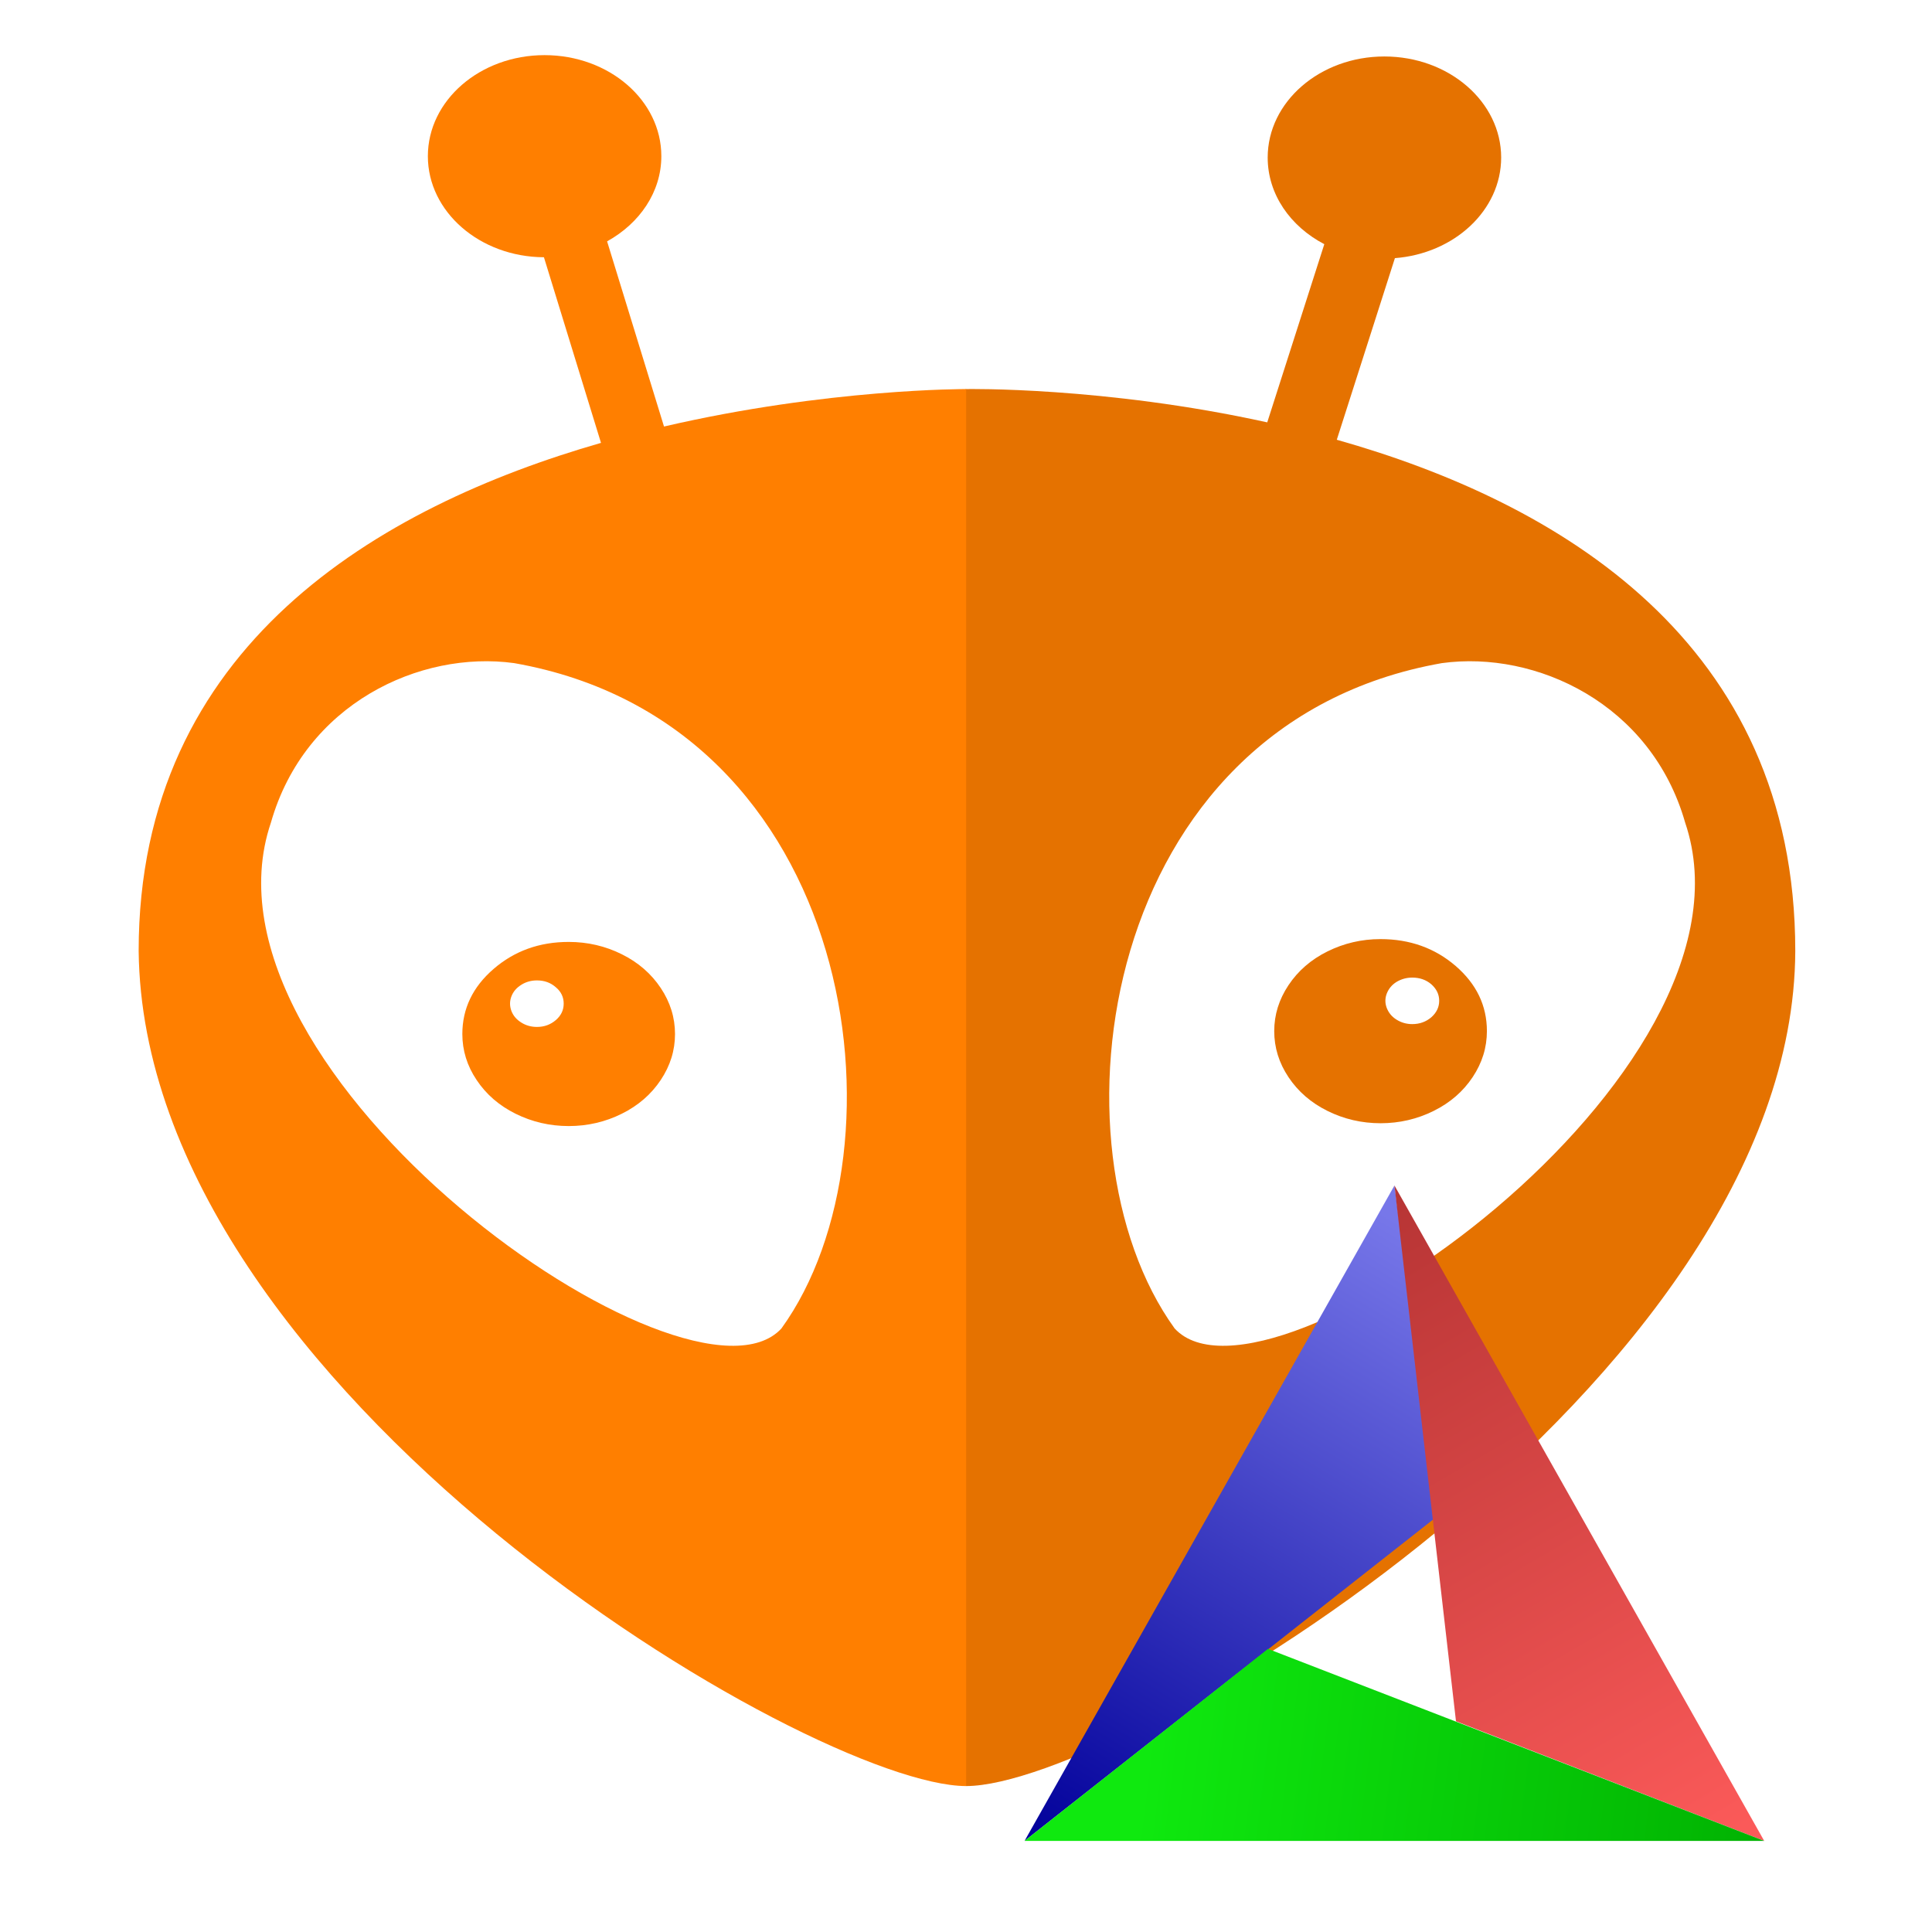
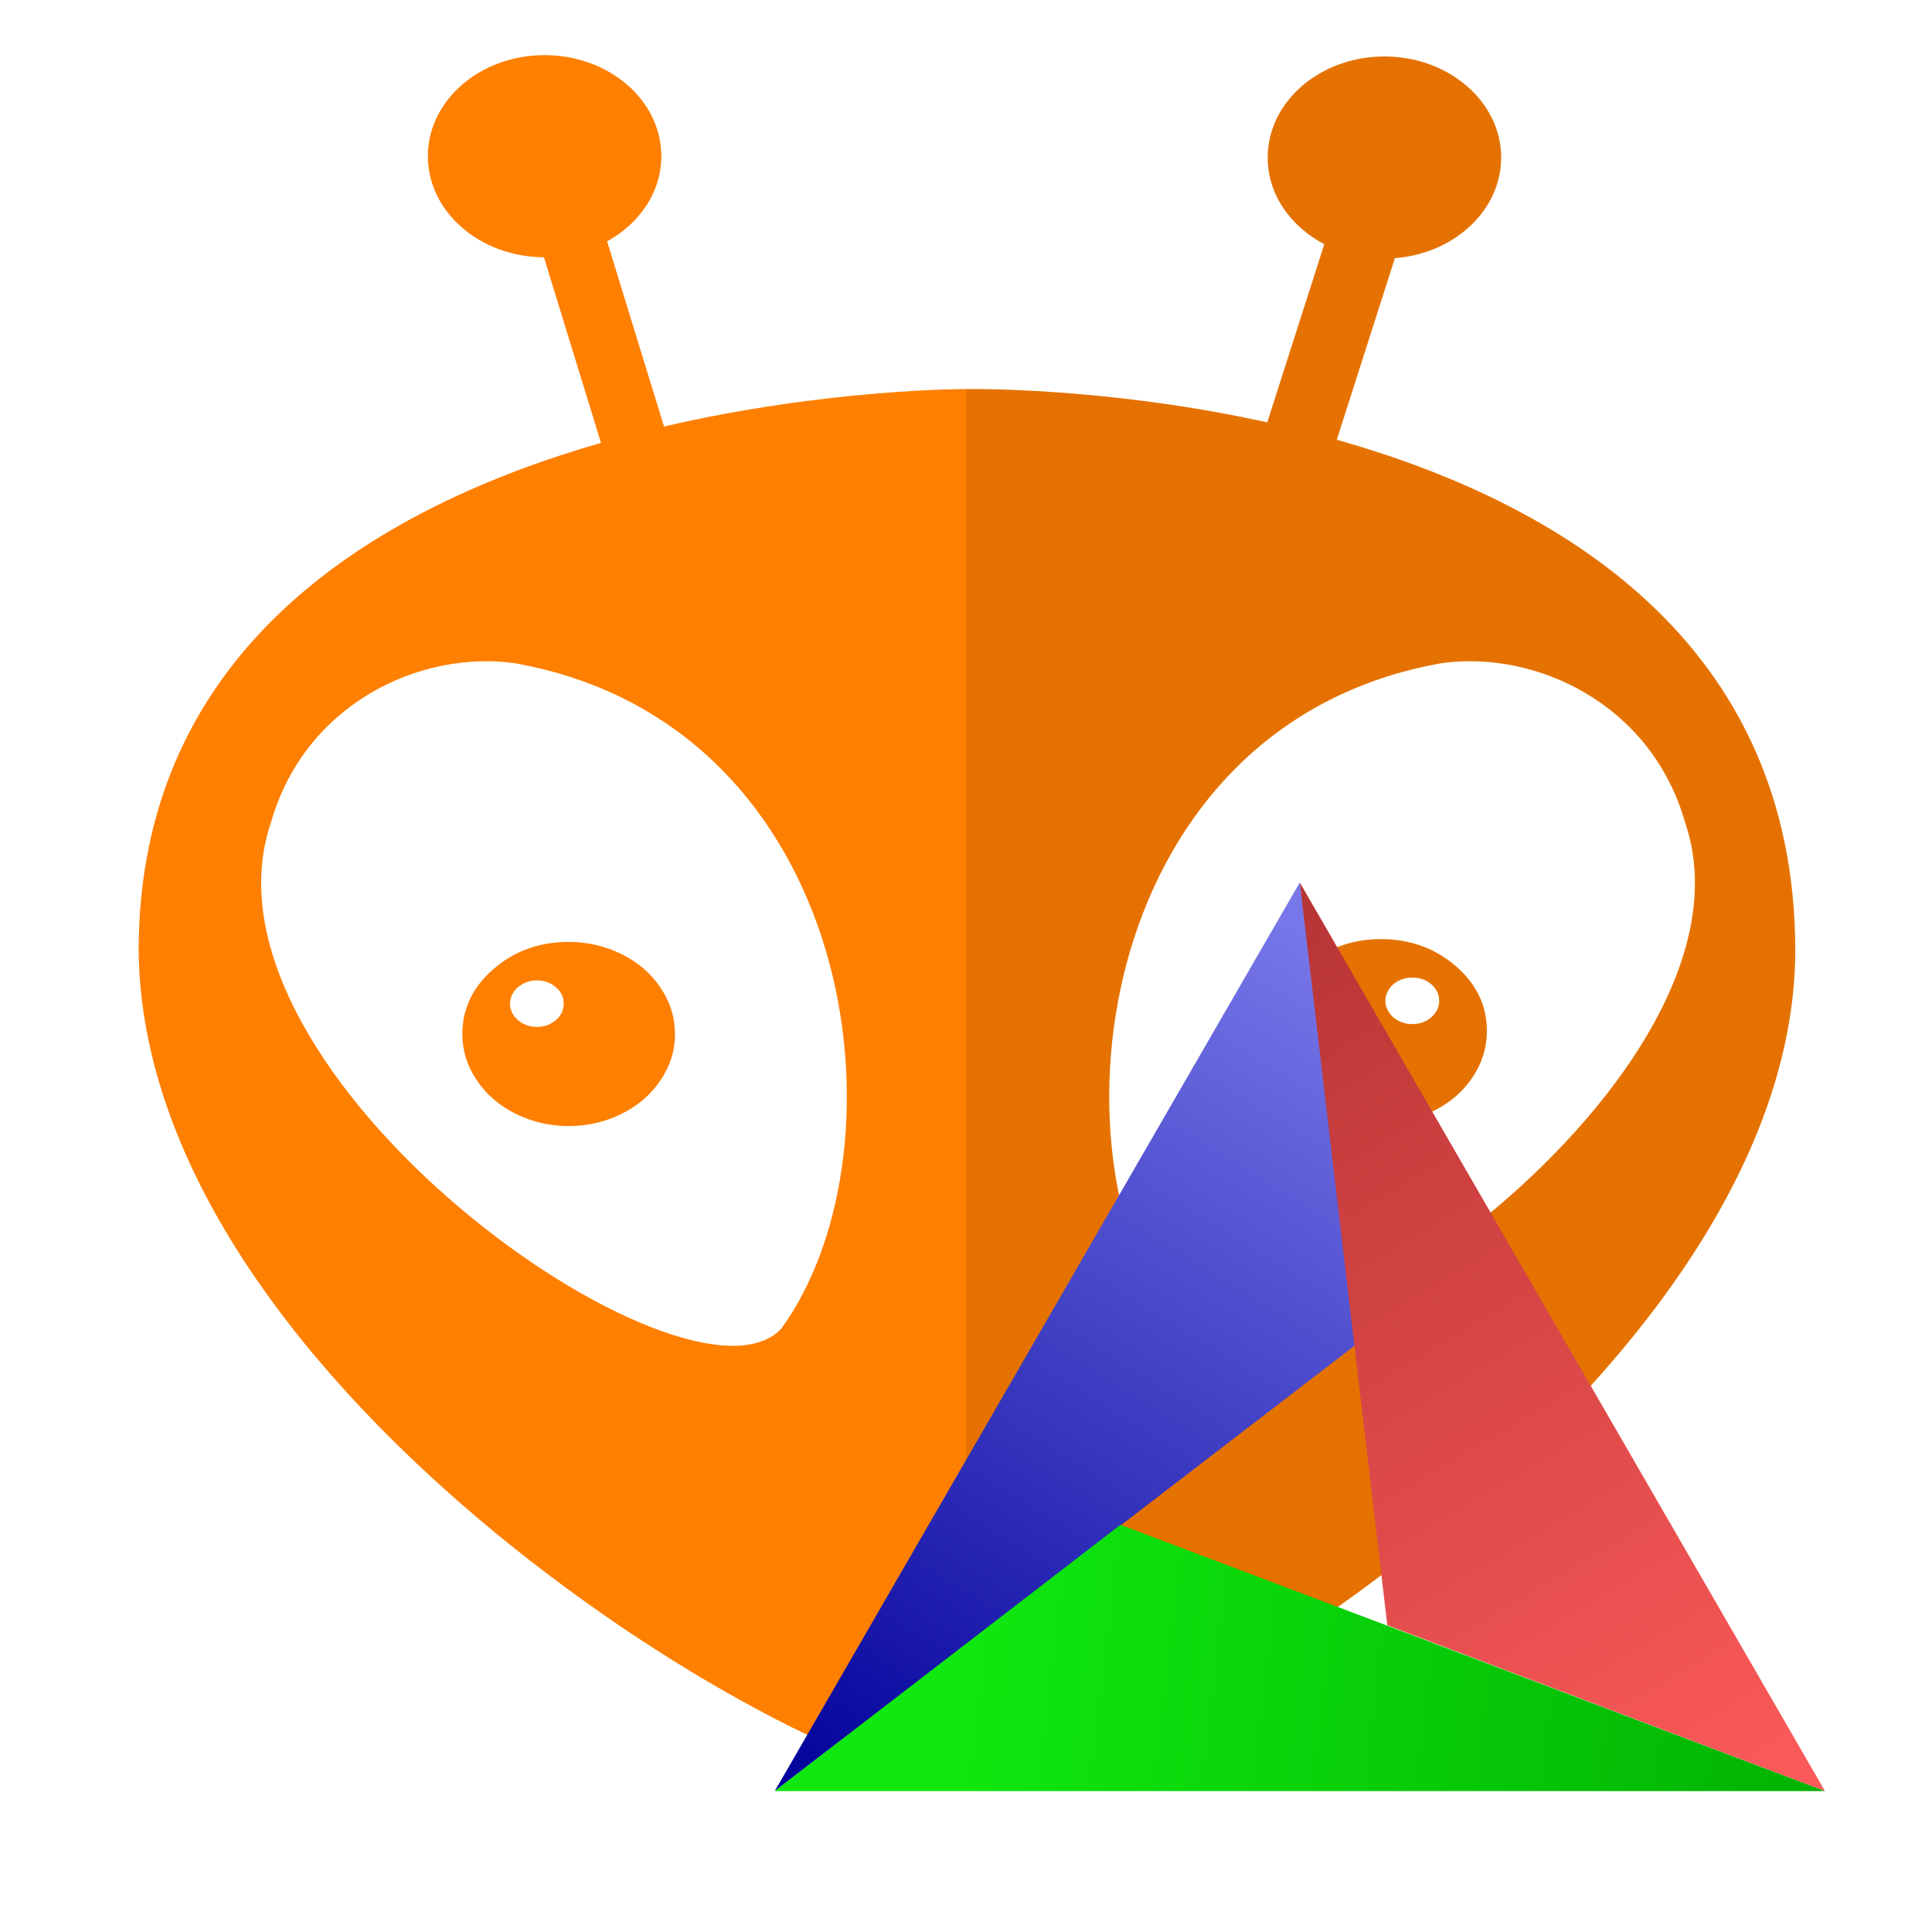
<svg xmlns="http://www.w3.org/2000/svg" version="1.1" x="0" y="0" viewBox="0 0 13 13">
-   <style type="text/css">.st1{stroke:none;stroke-width:1;stroke-linecap:butt;stroke-linejoin:miter;fill:#e57200;fill-opacity:1;fill-rule:nonzero;}
- .st2{stroke:none;stroke-width:1;stroke-linecap:butt;stroke-linejoin:miter;fill:#ff7f00;fill-opacity:1;fill-rule:nonzero;}
- .st3{stroke:none;stroke-width:1;stroke-linecap:butt;stroke-linejoin:miter;fill:url(#921328E9-78B2-2E34-93B3-DB9B8AAD00BF);fill-rule:evenOdd;}
- .st4{stroke:none;stroke-width:1;stroke-linecap:butt;stroke-linejoin:miter;fill:url(#E996FB09-CBB6-CA46-491A-04B7E4CE2D55);fill-rule:evenOdd;}
- .st5{stroke:none;stroke-width:1;stroke-linecap:butt;stroke-linejoin:miter;fill:url(#8BF75B05-F727-5FD0-F159-7C63F6B72BE3);fill-rule:evenOdd;}</style>
+   <style type="text/css">.st2{stroke:none;stroke-width:1;stroke-linecap:butt;stroke-linejoin:miter;fill:#e57200;fill-opacity:1;fill-rule:nonzero;}
+ .st3{stroke:none;stroke-width:1;stroke-linecap:butt;stroke-linejoin:miter;fill:#ff7f00;fill-opacity:1;fill-rule:nonzero;}
+ .st4{stroke:none;stroke-width:1;stroke-linecap:butt;stroke-linejoin:miter;fill:url(#0B857B78-D3AD-8B4B-F5FA-08DE34B53204);fill-rule:evenOdd;}
+ .st5{stroke:none;stroke-width:1;stroke-linecap:butt;stroke-linejoin:miter;fill:url(#DC83DFC6-D658-39C6-4CDB-5D4BB1372E0C);fill-rule:evenOdd;}
+ .st6{stroke:none;stroke-width:1;stroke-linecap:butt;stroke-linejoin:miter;fill:url(#AE0CF417-1F3E-CE6D-3046-FC736D4F254F);fill-rule:evenOdd;}</style>
  <defs>
-     <linearGradient x1="9.394" y1="8.21" x2="6.889" y2="12.384" gradientUnits="userSpaceOnUse" id="921328E9-78B2-2E34-93B3-DB9B8AAD00BF">
+     <linearGradient x1="8.762" y1="6.26" x2="5.205" y2="12.047" gradientUnits="userSpaceOnUse" id="0B857B78-D3AD-8B4B-F5FA-08DE34B53204">
      <stop offset="0%" style="stop-color:#7777e9;stop-opacity:1;" />
      <stop offset="100%" style="stop-color:#01009a;stop-opacity:1;" />
    </linearGradient>
-     <linearGradient x1="9.383" y1="8.104" x2="11.876" y2="12.384" gradientUnits="userSpaceOnUse" id="E996FB09-CBB6-CA46-491A-04B7E4CE2D55">
+     <linearGradient x1="8.746" y1="6.114" x2="12.287" y2="12.047" gradientUnits="userSpaceOnUse" id="DC83DFC6-D658-39C6-4CDB-5D4BB1372E0C">
      <stop offset="0%" style="stop-color:#b83535;stop-opacity:1;" />
      <stop offset="100%" style="stop-color:#fd5b5a;stop-opacity:1;" />
    </linearGradient>
-     <linearGradient x1="11.876" y1="12.384" x2="7.703" y2="11.866" gradientUnits="userSpaceOnUse" id="8BF75B05-F727-5FD0-F159-7C63F6B72BE3">
+     <linearGradient x1="12.287" y1="12.047" x2="6.362" y2="11.329" gradientUnits="userSpaceOnUse" id="AE0CF417-1F3E-CE6D-3046-FC736D4F254F">
      <stop offset="0%" style="stop-color:#01b202;stop-opacity:1;" />
      <stop offset="100%" style="stop-color:#0fe90f;stop-opacity:1;" />
    </linearGradient>
  </defs>
-   <path class="st1" id="复合路径1" d="M 8.995 2.959 C 8.995 2.959 9.386 1.737 9.386 1.737 C 9.786 1.706 10.101 1.415 10.101 1.06 C 10.101 0.685 9.749 0.38 9.315 0.38 C 8.882 0.38 8.53 0.685 8.53 1.06 C 8.53 1.308 8.683 1.524 8.911 1.643 C 8.911 1.643 8.527 2.842 8.527 2.842 C 7.429 2.6 6.501 2.618 6.501 2.618 C 6.501 2.618 6.33 2.685 6.33 2.685 C 6.33 2.685 6.33 11.969 6.33 11.969 C 6.33 11.969 6.501 12.018 6.501 12.018 C 7.537 12.018 12.069 9.308 12.08 6.399 C 12.08 4.315 10.481 3.379 8.995 2.959 C 8.995 2.959 8.995 2.959 8.995 2.959  Z M 7.904 8.939 C 7.02 7.716 7.393 4.869 9.702 4.462 C 10.335 4.375 11.111 4.735 11.339 5.535 C 11.916 7.233 8.523 9.611 7.904 8.939  Z M 9.289 6.319 C 9.162 6.319 9.043 6.347 8.932 6.402 C 8.821 6.457 8.734 6.533 8.67 6.629 C 8.606 6.725 8.574 6.828 8.574 6.938 C 8.574 7.049 8.606 7.152 8.67 7.248 C 8.734 7.344 8.821 7.42 8.932 7.475 C 9.043 7.53 9.162 7.558 9.29 7.558 C 9.417 7.558 9.536 7.53 9.647 7.475 C 9.758 7.42 9.845 7.344 9.909 7.248 C 9.973 7.152 10.005 7.049 10.005 6.938 C 10.005 6.767 9.935 6.621 9.795 6.5 C 9.656 6.38 9.487 6.319 9.289 6.319 C 9.289 6.319 9.289 6.319 9.289 6.319  Z M 9.503 6.891 C 9.464 6.891 9.429 6.881 9.397 6.861 C 9.365 6.841 9.344 6.815 9.331 6.782 C 9.319 6.75 9.319 6.718 9.331 6.686 C 9.344 6.653 9.365 6.627 9.397 6.607 C 9.429 6.588 9.464 6.578 9.503 6.578 C 9.553 6.578 9.596 6.593 9.631 6.623 C 9.666 6.654 9.684 6.691 9.684 6.734 C 9.684 6.777 9.666 6.814 9.631 6.845 C 9.596 6.875 9.553 6.891 9.503 6.891 C 9.503 6.891 9.503 6.891 9.503 6.891  Z " />
-   <path class="st2" id="复合路径2" d="M 4.468 2.87 C 4.468 2.87 4.085 1.624 4.085 1.624 C 4.304 1.503 4.45 1.292 4.45 1.051 C 4.45 0.675 4.098 0.371 3.664 0.371 C 3.231 0.371 2.879 0.675 2.879 1.051 C 2.879 1.425 3.229 1.729 3.66 1.731 C 3.66 1.731 4.044 2.98 4.044 2.98 C 2.552 3.409 0.933 4.347 0.933 6.399 C 0.966 9.365 5.466 12.018 6.501 12.018 C 6.501 12.018 6.501 2.618 6.501 2.618 C 6.501 2.618 5.569 2.614 4.468 2.87 C 4.468 2.87 4.468 2.87 4.468 2.87  Z M 5.258 8.939 C 4.639 9.611 1.246 7.233 1.823 5.535 C 2.051 4.735 2.827 4.375 3.46 4.462 C 5.769 4.869 6.142 7.716 5.258 8.939 C 5.258 8.939 5.258 8.939 5.258 8.939  Z M 3.827 6.338 C 3.629 6.338 3.461 6.399 3.321 6.52 C 3.181 6.641 3.111 6.787 3.111 6.958 C 3.111 7.068 3.143 7.172 3.207 7.267 C 3.271 7.363 3.358 7.439 3.469 7.494 C 3.58 7.549 3.699 7.577 3.827 7.577 C 3.954 7.577 4.074 7.549 4.184 7.494 C 4.295 7.439 4.382 7.363 4.446 7.267 C 4.51 7.171 4.542 7.068 4.542 6.958 C 4.542 6.847 4.51 6.744 4.446 6.648 C 4.382 6.552 4.295 6.476 4.184 6.421 C 4.074 6.366 3.954 6.338 3.827 6.338 C 3.827 6.338 3.827 6.338 3.827 6.338  Z M 3.613 6.91 C 3.574 6.91 3.538 6.9 3.507 6.88 C 3.475 6.86 3.453 6.834 3.441 6.802 C 3.429 6.769 3.429 6.737 3.441 6.705 C 3.453 6.673 3.475 6.647 3.507 6.627 C 3.538 6.607 3.574 6.597 3.613 6.597 C 3.663 6.597 3.705 6.612 3.74 6.643 C 3.776 6.673 3.793 6.71 3.793 6.753 C 3.793 6.796 3.776 6.833 3.74 6.864 C 3.705 6.894 3.663 6.91 3.613 6.91 C 3.613 6.91 3.613 6.91 3.613 6.91  Z " />
+   <path class="st2" id="复合路径1" d="M 8.995 2.959 C 8.995 2.959 9.386 1.737 9.386 1.737 C 9.786 1.706 10.101 1.415 10.101 1.06 C 10.101 0.685 9.749 0.38 9.315 0.38 C 8.882 0.38 8.53 0.685 8.53 1.06 C 8.53 1.308 8.683 1.524 8.911 1.643 C 8.911 1.643 8.527 2.842 8.527 2.842 C 7.429 2.6 6.501 2.618 6.501 2.618 C 6.501 2.618 6.33 2.685 6.33 2.685 C 6.33 2.685 6.33 11.969 6.33 11.969 C 6.33 11.969 6.501 12.018 6.501 12.018 C 7.537 12.018 12.069 9.308 12.08 6.399 C 12.08 4.315 10.481 3.379 8.995 2.959 C 8.995 2.959 8.995 2.959 8.995 2.959  Z M 7.904 8.939 C 7.02 7.716 7.393 4.869 9.702 4.462 C 10.335 4.375 11.111 4.735 11.339 5.535 C 11.916 7.233 8.523 9.611 7.904 8.939  Z M 9.289 6.319 C 9.162 6.319 9.043 6.347 8.932 6.402 C 8.821 6.457 8.734 6.533 8.67 6.629 C 8.606 6.725 8.574 6.828 8.574 6.938 C 8.574 7.049 8.606 7.152 8.67 7.248 C 8.734 7.344 8.821 7.42 8.932 7.475 C 9.043 7.53 9.162 7.558 9.29 7.558 C 9.417 7.558 9.536 7.53 9.647 7.475 C 9.758 7.42 9.845 7.344 9.909 7.248 C 9.973 7.152 10.005 7.049 10.005 6.938 C 10.005 6.767 9.935 6.621 9.795 6.5 C 9.656 6.38 9.487 6.319 9.289 6.319 C 9.289 6.319 9.289 6.319 9.289 6.319  Z M 9.503 6.891 C 9.464 6.891 9.429 6.881 9.397 6.861 C 9.365 6.841 9.344 6.815 9.331 6.782 C 9.319 6.75 9.319 6.718 9.331 6.686 C 9.344 6.653 9.365 6.627 9.397 6.607 C 9.429 6.588 9.464 6.578 9.503 6.578 C 9.553 6.578 9.596 6.593 9.631 6.623 C 9.666 6.654 9.684 6.691 9.684 6.734 C 9.684 6.777 9.666 6.814 9.631 6.845 C 9.596 6.875 9.553 6.891 9.503 6.891 C 9.503 6.891 9.503 6.891 9.503 6.891  Z " />
+   <path class="st3" id="复合路径2" d="M 4.468 2.87 C 4.468 2.87 4.085 1.624 4.085 1.624 C 4.304 1.503 4.45 1.292 4.45 1.051 C 4.45 0.675 4.098 0.371 3.664 0.371 C 3.231 0.371 2.879 0.675 2.879 1.051 C 2.879 1.425 3.229 1.729 3.66 1.731 C 3.66 1.731 4.044 2.98 4.044 2.98 C 2.552 3.409 0.933 4.347 0.933 6.399 C 0.966 9.365 5.466 12.018 6.501 12.018 C 6.501 12.018 6.501 2.618 6.501 2.618 C 6.501 2.618 5.569 2.614 4.468 2.87 C 4.468 2.87 4.468 2.87 4.468 2.87  Z M 5.258 8.939 C 4.639 9.611 1.246 7.233 1.823 5.535 C 2.051 4.735 2.827 4.375 3.46 4.462 C 5.769 4.869 6.142 7.716 5.258 8.939 C 5.258 8.939 5.258 8.939 5.258 8.939  Z M 3.827 6.338 C 3.629 6.338 3.461 6.399 3.321 6.52 C 3.181 6.641 3.111 6.787 3.111 6.958 C 3.111 7.068 3.143 7.172 3.207 7.267 C 3.271 7.363 3.358 7.439 3.469 7.494 C 3.58 7.549 3.699 7.577 3.827 7.577 C 3.954 7.577 4.074 7.549 4.184 7.494 C 4.295 7.439 4.382 7.363 4.446 7.267 C 4.51 7.171 4.542 7.068 4.542 6.958 C 4.542 6.847 4.51 6.744 4.446 6.648 C 4.382 6.552 4.295 6.476 4.184 6.421 C 4.074 6.366 3.954 6.338 3.827 6.338 C 3.827 6.338 3.827 6.338 3.827 6.338  Z M 3.613 6.91 C 3.574 6.91 3.538 6.9 3.507 6.88 C 3.475 6.86 3.453 6.834 3.441 6.802 C 3.429 6.769 3.429 6.737 3.441 6.705 C 3.453 6.673 3.475 6.647 3.507 6.627 C 3.538 6.607 3.574 6.597 3.613 6.597 C 3.663 6.597 3.705 6.612 3.74 6.643 C 3.776 6.673 3.793 6.71 3.793 6.753 C 3.793 6.796 3.776 6.833 3.74 6.864 C 3.705 6.894 3.663 6.91 3.613 6.91 C 3.613 6.91 3.613 6.91 3.613 6.91  Z " />
  <g id="组2">
-     <path class="st3" id="多边形4" d="M 9.383 7.977 C 9.383 7.977 9.673 10.201 9.673 10.201 C 9.673 10.201 6.894 12.387 6.894 12.387 C 6.894 12.387 9.383 7.977 9.383 7.977  Z " />
-     <path class="st4" id="多边形5" d="M 9.383 7.977 C 9.383 7.977 11.871 12.387 11.871 12.387 C 11.871 12.387 9.797 11.582 9.797 11.582 C 9.797 11.582 9.383 7.977 9.383 7.977  Z " />
-     <path class="st5" id="多边形6" d="M 8.532 11.095 C 8.532 11.095 11.871 12.387 11.871 12.387 C 11.871 12.387 6.894 12.387 6.894 12.387 C 6.894 12.387 8.532 11.095 8.532 11.095  Z " />
+     <path class="st4" id="多边形4" d="M 8.746 5.938 C 8.746 5.938 9.159 9.021 9.159 9.021 C 9.159 9.021 5.213 12.052 5.213 12.052 C 5.213 12.052 8.746 5.938 8.746 5.938  Z " />
+     <path class="st5" id="多边形5" d="M 8.746 5.938 C 8.746 5.938 12.28 12.052 12.28 12.052 C 12.28 12.052 9.335 10.936 9.335 10.936 C 9.335 10.936 8.746 5.938 8.746 5.938  Z " />
+     <path class="st6" id="多边形6" d="M 7.539 10.26 C 7.539 10.26 12.28 12.052 12.28 12.052 C 12.28 12.052 5.213 12.052 5.213 12.052 C 5.213 12.052 7.539 10.26 7.539 10.26  Z " />
  </g>
</svg>
